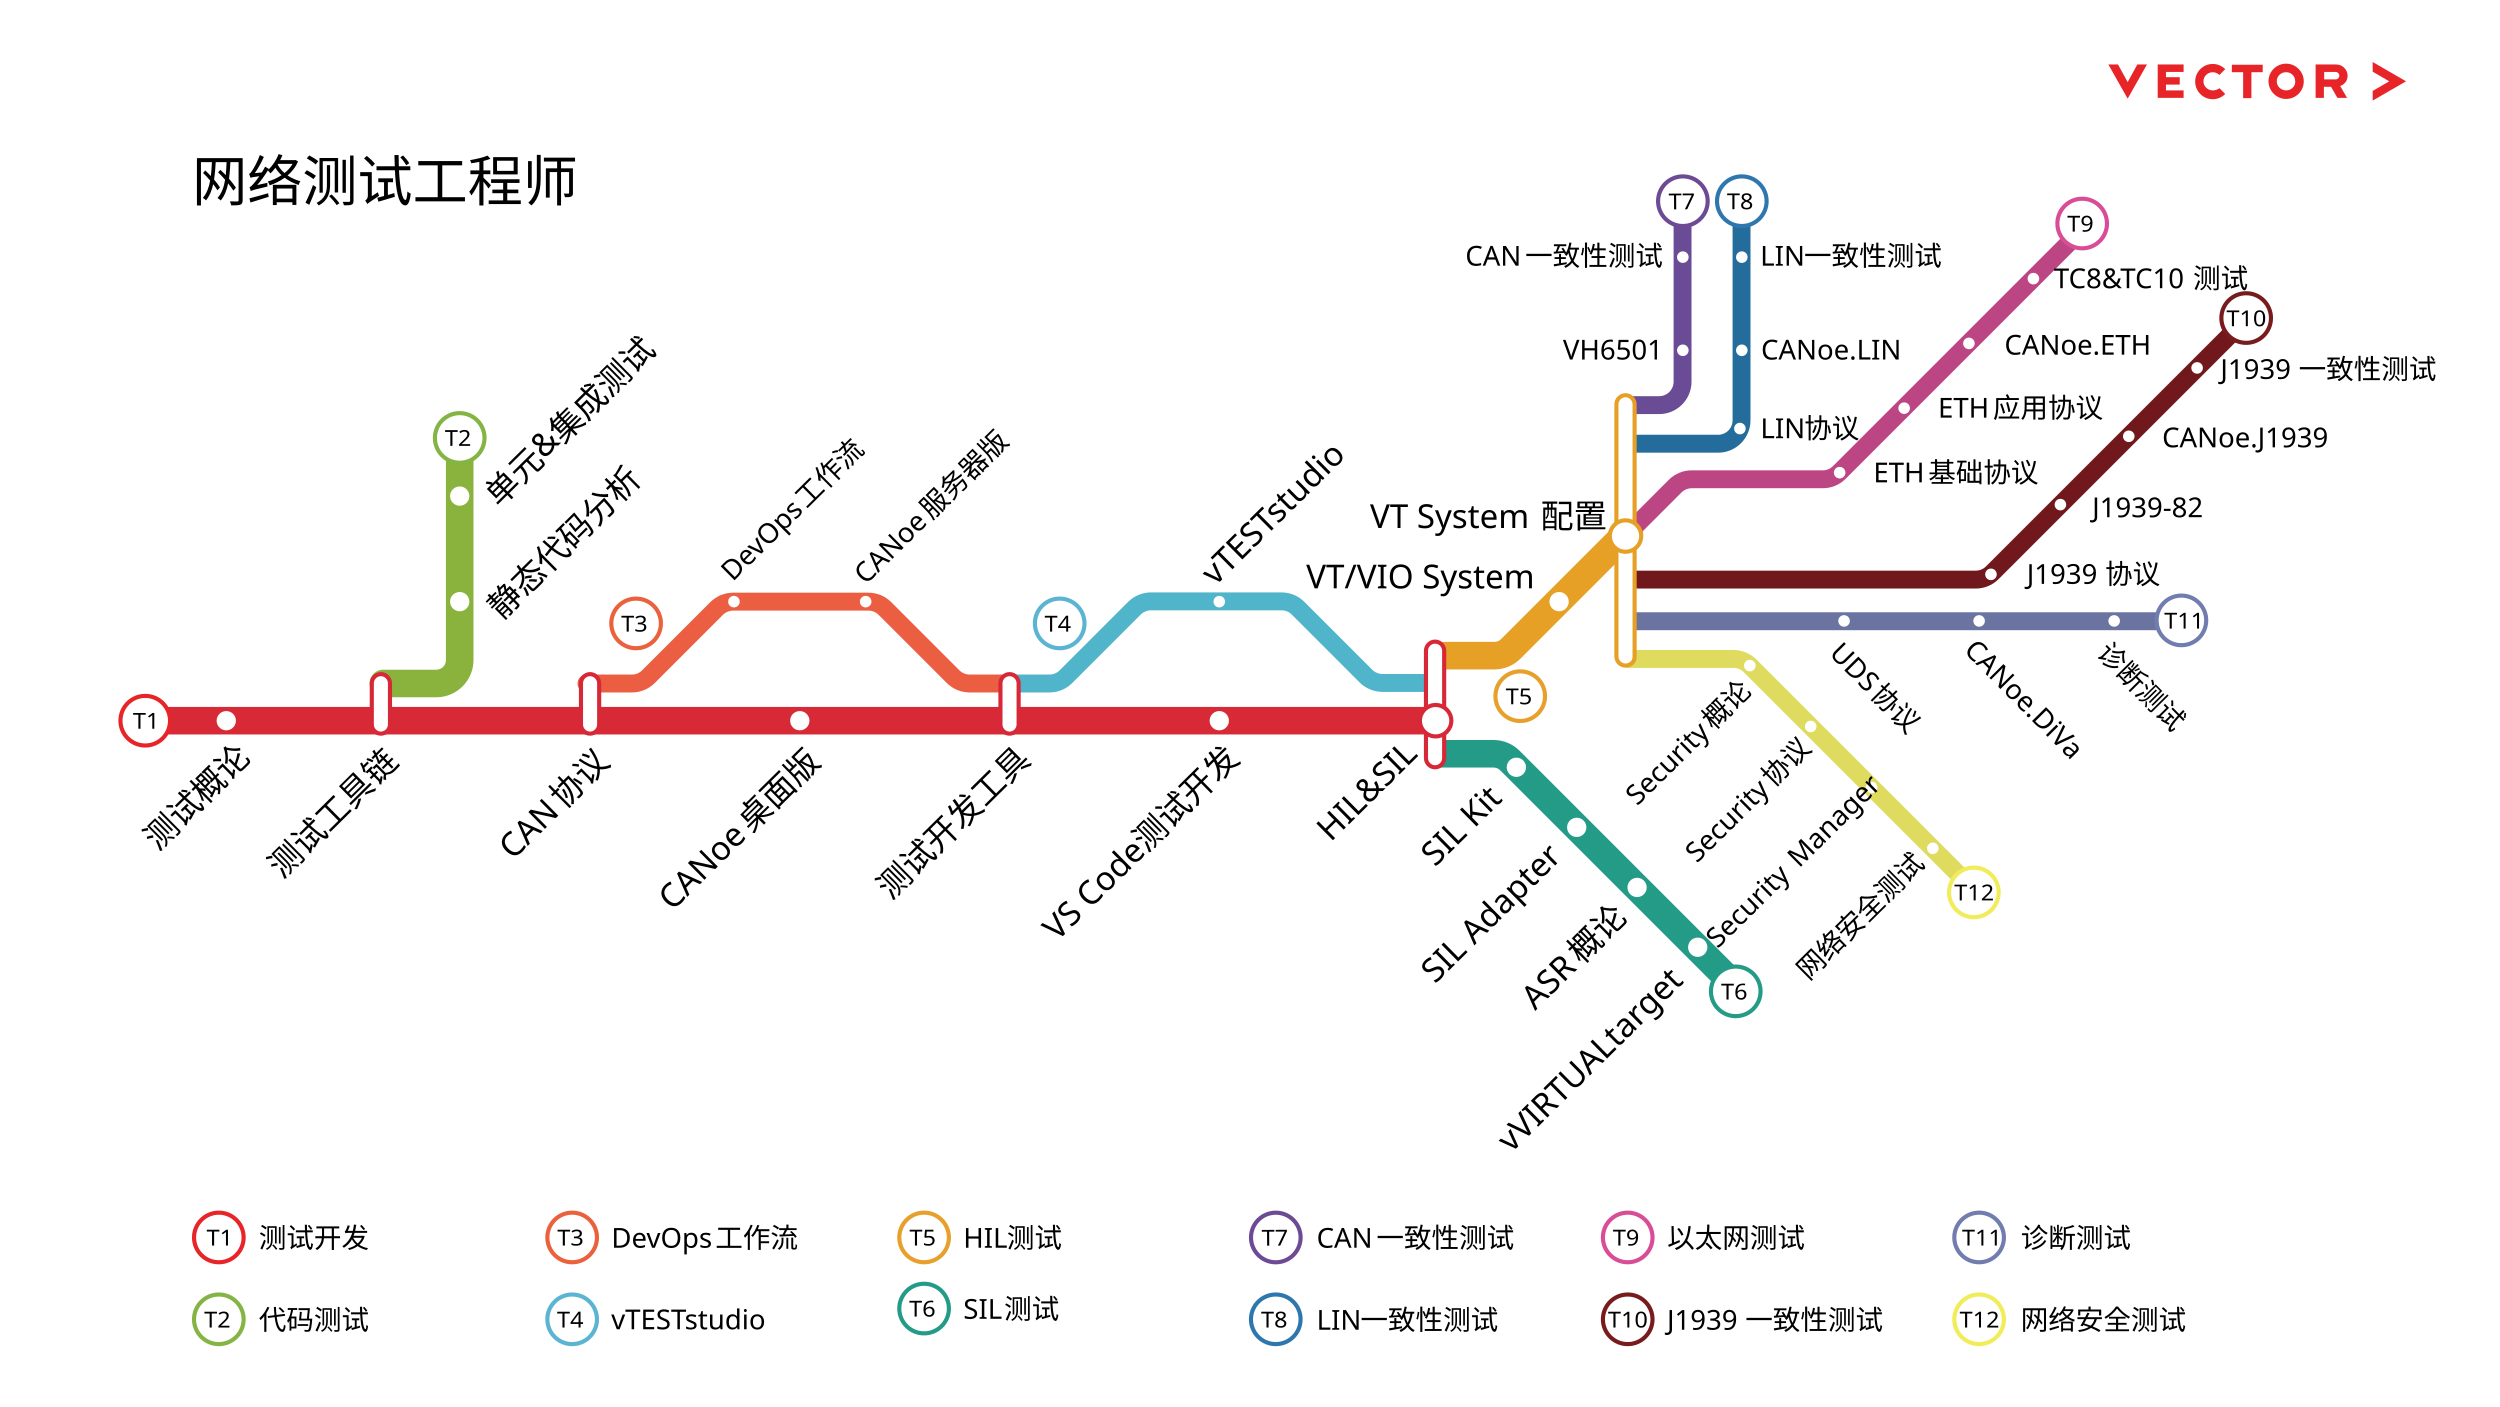
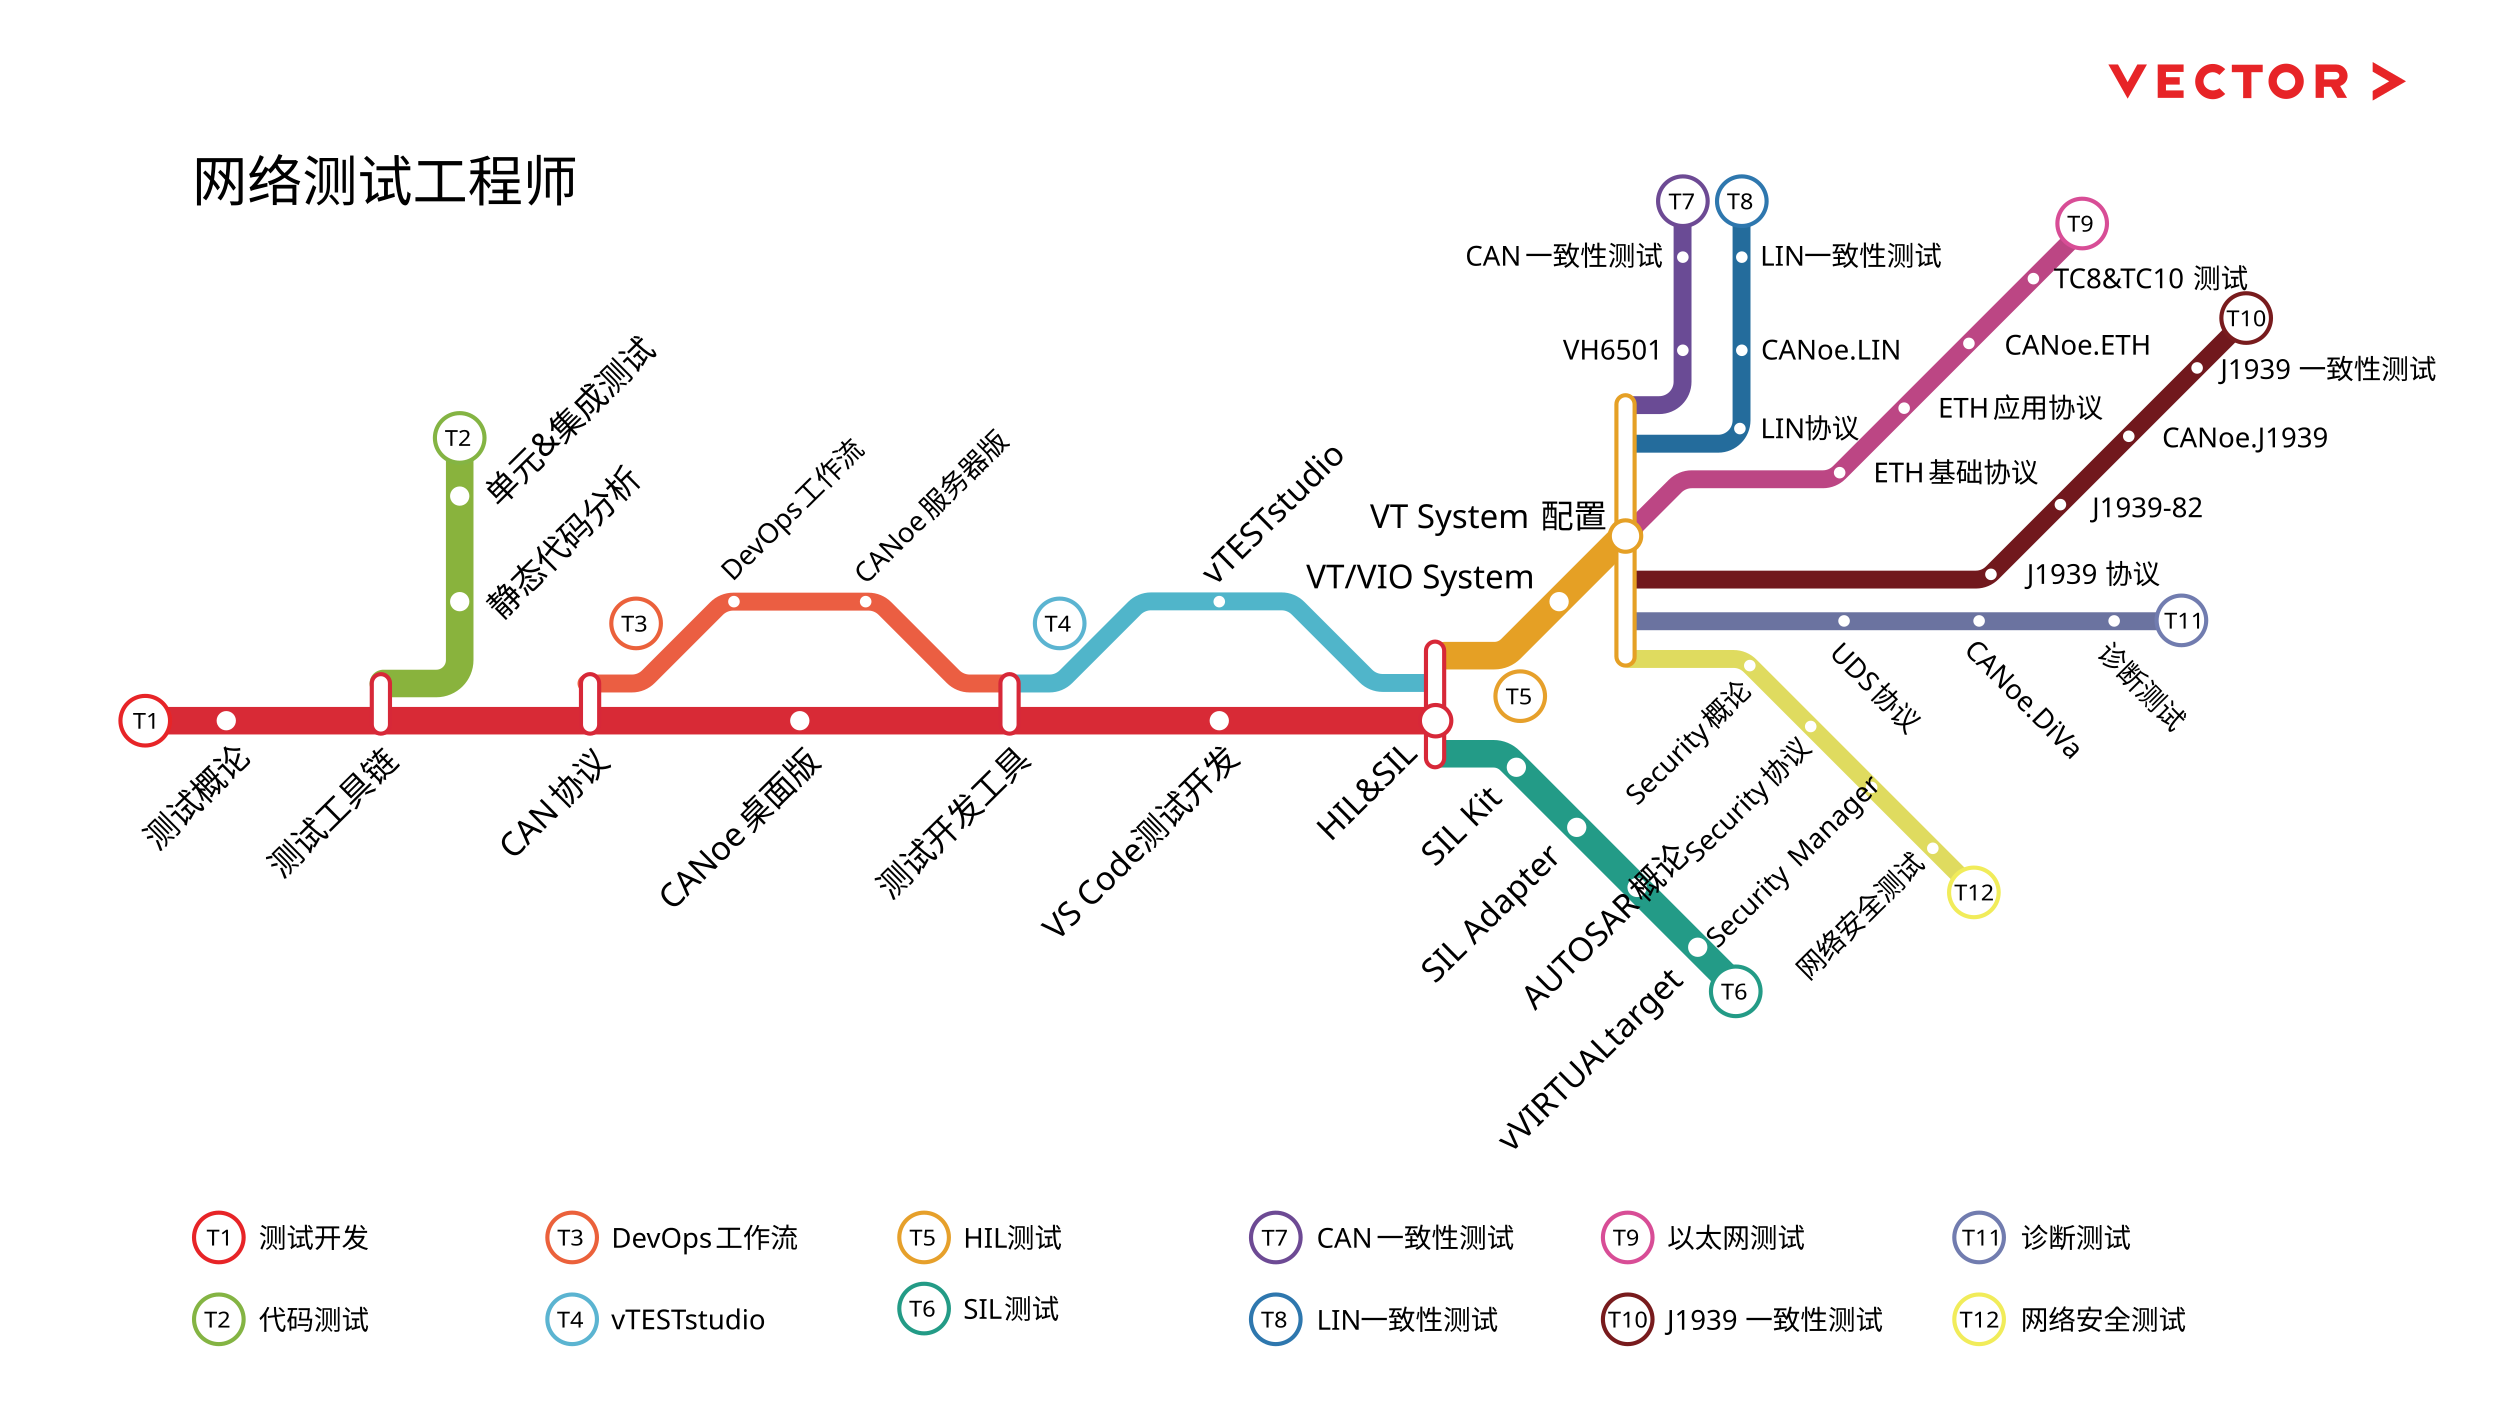
<svg xmlns="http://www.w3.org/2000/svg" version="1.1" x="0px" y="0px" viewBox="0 0 907.1 510.2" style="enable-background:new 0 0 907.1 510.2;" xml:space="preserve">
  <style type="text/css">
	.st0{fill:#FFFFFF;}
	.st1{fill:none;stroke:#D82A36;stroke-width:10;stroke-linecap:round;stroke-linejoin:round;stroke-miterlimit:10;}
	
		.st2{fill-rule:evenodd;clip-rule:evenodd;fill:none;stroke:#89B33D;stroke-width:6.5;stroke-linecap:round;stroke-linejoin:round;stroke-miterlimit:10;}
	
		.st3{fill-rule:evenodd;clip-rule:evenodd;fill:none;stroke:#EB5E42;stroke-width:6.5;stroke-linecap:round;stroke-linejoin:round;stroke-miterlimit:10;}
	.st4{fill:none;stroke:#50B5CA;stroke-width:10;stroke-linecap:round;stroke-linejoin:round;stroke-miterlimit:10;}
	.st5{fill:none;stroke:#E5A025;stroke-width:6.5;stroke-linecap:round;stroke-linejoin:round;stroke-miterlimit:10;}
	.st6{fill:none;stroke:#89B43B;stroke-width:6.5;stroke-linecap:round;stroke-linejoin:round;stroke-miterlimit:10;}
	.st7{fill:none;stroke:#89B33D;stroke-width:6.5;stroke-linecap:round;stroke-linejoin:round;stroke-miterlimit:10;}
	.st8{fill:none;stroke:#EB5E42;stroke-width:10;stroke-linecap:round;stroke-linejoin:round;stroke-miterlimit:10;}
	.st9{fill:none;stroke:#50B5CA;stroke-width:6.5;stroke-linecap:round;stroke-linejoin:round;stroke-miterlimit:10;}
	
		.st10{fill-rule:evenodd;clip-rule:evenodd;fill:none;stroke:#D82A36;stroke-width:10;stroke-linecap:round;stroke-linejoin:round;stroke-miterlimit:10;}
	.st11{fill:none;stroke:#EB5E42;stroke-width:6.5;stroke-linecap:round;stroke-linejoin:round;stroke-miterlimit:10;}
	
		.st12{fill-rule:evenodd;clip-rule:evenodd;fill:none;stroke:#50B5CA;stroke-width:6.5;stroke-linecap:round;stroke-linejoin:round;stroke-miterlimit:10;}
	
		.st13{fill-rule:evenodd;clip-rule:evenodd;fill:none;stroke:#E5A025;stroke-width:6.5;stroke-linecap:round;stroke-linejoin:round;stroke-miterlimit:10;}
	
		.st14{fill-rule:evenodd;clip-rule:evenodd;fill:none;stroke:#239B87;stroke-width:6.5;stroke-linecap:round;stroke-linejoin:round;stroke-miterlimit:10;}
	.st15{fill:none;stroke:#89B33D;stroke-width:10;stroke-linecap:round;stroke-linejoin:round;stroke-miterlimit:10;}
	.st16{fill:none;stroke:#E5A025;stroke-width:10;stroke-linecap:round;stroke-linejoin:round;stroke-miterlimit:10;}
	.st17{fill:none;stroke:#239B87;stroke-width:10;stroke-linecap:round;stroke-linejoin:round;stroke-miterlimit:10;}
	.st18{fill:none;stroke:#6A4B95;stroke-width:6.5;stroke-linecap:round;stroke-linejoin:round;stroke-miterlimit:10;}
	.st19{fill:none;stroke:#246C9C;stroke-width:6.5;stroke-linecap:round;stroke-linejoin:round;stroke-miterlimit:10;}
	.st20{fill:none;stroke:#BC4684;stroke-width:6.5;stroke-linecap:round;stroke-linejoin:round;stroke-miterlimit:10;}
	.st21{fill:none;stroke:#71181D;stroke-width:6.5;stroke-linecap:round;stroke-linejoin:round;stroke-miterlimit:10;}
	.st22{fill:none;stroke:#6B73A0;stroke-width:6.5;stroke-linecap:round;stroke-linejoin:round;stroke-miterlimit:10;}
	.st23{fill:none;stroke:#DFDB5F;stroke-width:6.5;stroke-linecap:round;stroke-linejoin:round;stroke-miterlimit:10;}
	.st24{fill:none;stroke:#239B87;stroke-width:6.5;stroke-linecap:round;stroke-linejoin:round;stroke-miterlimit:10;}
	.st25{fill:none;stroke:#6D79A7;stroke-width:6.5;stroke-linecap:round;stroke-linejoin:round;stroke-miterlimit:10;}
	.st26{display:none;}
	.st27{display:inline;opacity:0.5;fill:#DF5D42;}
	.st28{display:inline;}
	.st29{opacity:0.5;fill:#DF5D42;}
	.st30{display:inline;opacity:0.5;fill:#6C4A94;}
	.st31{display:inline;opacity:0.5;fill:#DD9C2C;}
	.st32{opacity:0.5;fill-rule:evenodd;clip-rule:evenodd;fill:#6A4A94;}
	.st33{opacity:0.5;fill-rule:evenodd;clip-rule:evenodd;fill:#E6B340;}
	.st34{display:inline;opacity:0.5;fill:#229C85;}
	.st35{opacity:0.5;fill:#229C85;}
	.st36{display:inline;opacity:0.5;fill:#89B43B;}
	.st37{opacity:0.5;fill:#DD9C2C;}
	.st38{opacity:0.5;fill:#4AACBE;}
	.st39{display:inline;opacity:0.5;fill:#8BB33D;}
	.st40{fill-rule:evenodd;clip-rule:evenodd;fill:#FFFFFF;stroke:#D72838;stroke-width:1.5;stroke-miterlimit:10;}
	.st41{fill-rule:evenodd;clip-rule:evenodd;fill:#FFFFFF;stroke:#4AACBE;stroke-width:1.5;stroke-miterlimit:10;}
	
		.st42{fill-rule:evenodd;clip-rule:evenodd;fill:#FFFFFF;stroke:#EB5E42;stroke-width:1.5;stroke-linecap:round;stroke-linejoin:round;stroke-miterlimit:10;}
	
		.st43{fill-rule:evenodd;clip-rule:evenodd;fill:none;stroke:#EB5E42;stroke-width:1.5;stroke-linecap:round;stroke-linejoin:round;stroke-miterlimit:10;}
	
		.st44{fill-rule:evenodd;clip-rule:evenodd;fill:#FFFFFF;stroke:#E5A025;stroke-width:1.5;stroke-linecap:round;stroke-linejoin:round;stroke-miterlimit:10;}
	.st45{fill-rule:evenodd;clip-rule:evenodd;fill:#FFFFFF;stroke:#DD9C2C;stroke-width:1.5;stroke-miterlimit:10;}
	.st46{fill-rule:evenodd;clip-rule:evenodd;fill:#FFFFFF;stroke:#6A74A1;stroke-width:1.5;stroke-miterlimit:10;}
	.st47{fill-rule:evenodd;clip-rule:evenodd;fill:#FFFFFF;stroke:#84AC3D;stroke-width:1.5;stroke-miterlimit:10;}
	
		.st48{fill-rule:evenodd;clip-rule:evenodd;fill:#FFFFFF;stroke:#50B5CA;stroke-width:1.5;stroke-linecap:round;stroke-linejoin:round;stroke-miterlimit:10;}
	.st49{fill-rule:evenodd;clip-rule:evenodd;fill:#FFFFFF;stroke:#DF5D42;stroke-width:1.5;stroke-miterlimit:10;}
	.st50{fill-rule:evenodd;clip-rule:evenodd;fill:#FFFFFF;stroke:#E72427;stroke-width:1.5;stroke-miterlimit:10;}
	.st51{fill-rule:evenodd;clip-rule:evenodd;fill:#FFFFFF;stroke:#84B443;stroke-width:1.5;stroke-miterlimit:10;}
	.st52{fill-rule:evenodd;clip-rule:evenodd;fill:#FFFFFF;stroke:#EB613B;stroke-width:1.5;stroke-miterlimit:10;}
	.st53{fill-rule:evenodd;clip-rule:evenodd;fill:#FFFFFF;stroke:#5BB4D1;stroke-width:1.5;stroke-miterlimit:10;}
	.st54{fill-rule:evenodd;clip-rule:evenodd;fill:#FFFFFF;stroke:#E6A02B;stroke-width:1.5;stroke-miterlimit:10;}
	
		.st55{fill-rule:evenodd;clip-rule:evenodd;fill:none;stroke:#239B86;stroke-width:1.5;stroke-linecap:round;stroke-linejoin:round;stroke-miterlimit:10;}
	
		.st56{fill-rule:evenodd;clip-rule:evenodd;fill:#FFFFFF;stroke:#239B86;stroke-width:1.5;stroke-linecap:round;stroke-linejoin:round;stroke-miterlimit:10;}
	
		.st57{fill-rule:evenodd;clip-rule:evenodd;fill:none;stroke:#6D4A94;stroke-width:1.5;stroke-linecap:round;stroke-linejoin:round;stroke-miterlimit:10;}
	
		.st58{fill-rule:evenodd;clip-rule:evenodd;fill:#FFFFFF;stroke:#6D4A94;stroke-width:1.5;stroke-linecap:round;stroke-linejoin:round;stroke-miterlimit:10;}
	.st59{fill-rule:evenodd;clip-rule:evenodd;fill:none;stroke:#2E77AE;stroke-width:1.5;stroke-miterlimit:10;}
	.st60{fill-rule:evenodd;clip-rule:evenodd;fill:#FFFFFF;stroke:#2E77AE;stroke-width:1.5;stroke-miterlimit:10;}
	
		.st61{fill-rule:evenodd;clip-rule:evenodd;fill:none;stroke:#D84D96;stroke-width:1.5;stroke-linecap:round;stroke-linejoin:round;stroke-miterlimit:22.926;}
	
		.st62{fill-rule:evenodd;clip-rule:evenodd;fill:#FFFFFF;stroke:#D84D96;stroke-width:1.5;stroke-linecap:round;stroke-linejoin:round;stroke-miterlimit:22.926;}
	
		.st63{fill-rule:evenodd;clip-rule:evenodd;fill:none;stroke:#781B1D;stroke-width:1.5;stroke-linecap:round;stroke-linejoin:round;stroke-miterlimit:10;}
	
		.st64{fill-rule:evenodd;clip-rule:evenodd;fill:#FFFFFF;stroke:#781B1D;stroke-width:1.5;stroke-linecap:round;stroke-linejoin:round;stroke-miterlimit:10;}
	.st65{fill-rule:evenodd;clip-rule:evenodd;fill:#FFFFFF;stroke:#717CAF;stroke-width:1.5;stroke-miterlimit:10;}
	.st66{font-family:'Inter-Regular-Adobe';}
	.st67{font-size:8px;}
	.st68{fill:none;}
	.st69{font-family:'NotoSansCJKsc-Medium-GBpc-EUC-H';}
	.st70{font-size:10px;}
	
		.st71{fill-rule:evenodd;clip-rule:evenodd;fill:#FFFFFF;stroke:#F1EC5A;stroke-width:1.5;stroke-linecap:round;stroke-linejoin:round;stroke-miterlimit:22.926;}
	.st72{font-family:'NotoSansCJKsc-Regular-GBpc-EUC-H';}
	.st73{font-size:12px;}
	.st74{font-family:'SourceHanSansSC-Regular-GBpc-EUC-H';}
	.st75{font-family:'NotoSansCJKsc-Bold-GBpc-EUC-H';}
	.st76{font-size:20px;}
	.st77{fill:#E72427;}
</style>
  <g id="背景">
    <rect x="-8.5" y="-8.5" class="st0" width="924.1" height="527.2" />
  </g>
  <g id="线路">
    <line class="st1" x1="52.7" y1="261.5" x2="517.3" y2="261.5" />
    <path class="st15" d="M139.1,248h19.2c4.7,0,8.5-3.8,8.5-8.5v-77.7" />
    <path class="st11" d="M212.8,248h16.5c2.3,0,4.4-0.9,6-2.5l24.7-24.7c1.6-1.6,3.8-2.5,6-2.5h49.1c2.3,0,4.4,0.9,6,2.5l24.7,24.7   c1.6,1.6,3.8,2.5,6,2.5h15.6" />
    <path class="st9" d="M365.8,248h15c2.3,0,4.4-0.9,6-2.5l24.8-24.8c1.6-1.6,3.8-2.5,6-2.5h47.4c2.3,0,4.4,0.9,6,2.5l24.6,24.6   c1.6,1.6,3.8,2.5,6,2.5h15.5" />
    <path class="st16" d="M524.1,237.9h18.1c2.3,0,4.4-0.9,6-2.5l43-43" />
    <path class="st17" d="M522.1,273.5h19.8c2.3,0,4.4,0.9,6,2.5l80.7,80.7" />
    <path class="st18" d="M591.8,147h10.2c4.7,0,8.5-3.8,8.5-8.5V76" />
    <path class="st19" d="M591.8,161h31.6c4.7,0,8.5-3.8,8.5-8.5V79" />
    <path class="st20" d="M591.8,192.4l16-16c1.6-1.6,3.8-2.5,6-2.5h47.6c2.3,0,4.4-0.9,6-2.5l84.3-84.3" />
    <path class="st21" d="M589.8,210.3h127.1c2.3,0,4.4-0.9,6-2.5l88.9-88.9" />
    <line class="st22" x1="591.2" y1="225.4" x2="786.5" y2="225.4" />
    <path class="st23" d="M591.2,239.1h37.8c2.3,0,4.4,0.9,6,2.5l77.4,77.4" />
  </g>
  <g id="延申" class="st26">
</g>
  <g id="站点">
    <path class="st40" d="M138.2,266.2L138.2,266.2c-1.8,0-3.3-1.5-3.3-3.3v-15c0-1.8,1.5-3.3,3.3-3.3l0,0c1.8,0,3.3,1.5,3.3,3.3v15   C141.5,264.7,140,266.2,138.2,266.2z" />
    <path class="st40" d="M214.1,266.2L214.1,266.2c-1.8,0-3.3-1.5-3.3-3.3v-15c0-1.8,1.5-3.3,3.3-3.3h0c1.8,0,3.3,1.5,3.3,3.3v15   C217.4,264.7,215.9,266.2,214.1,266.2z" />
    <path class="st40" d="M366.3,266.2L366.3,266.2c-1.8,0-3.3-1.5-3.3-3.3v-15c0-1.8,1.5-3.3,3.3-3.3h0c1.8,0,3.3,1.5,3.3,3.3v15   C369.6,264.7,368.1,266.2,366.3,266.2z" />
    <g>
      <path class="st40" d="M520.7,278.4L520.7,278.4c-1.8,0-3.3-1.5-3.3-3.3v-39c0-1.8,1.5-3.3,3.3-3.3l0,0c1.8,0,3.3,1.5,3.3,3.3v39    C524,276.9,522.5,278.4,520.7,278.4z" />
      <circle class="st40" cx="520.9" cy="261.5" r="5.7" />
    </g>
    <g>
      <path class="st44" d="M589.8,241.5L589.8,241.5c-1.8,0-3.3-1.5-3.3-3.3v-91.5c0-1.8,1.5-3.3,3.3-3.3l0,0c1.8,0,3.3,1.5,3.3,3.3    v91.5C593.2,240,591.7,241.5,589.8,241.5z" />
      <circle class="st44" cx="589.8" cy="194.5" r="5.7" />
    </g>
    <circle class="st0" cx="82.1" cy="261.5" r="3.5" />
    <circle class="st0" cx="166.8" cy="218.3" r="3.5" />
    <circle class="st0" cx="166.8" cy="180" r="3.5" />
    <circle class="st0" cx="290.2" cy="261.5" r="3.5" />
    <circle class="st0" cx="442.4" cy="261.5" r="3.5" />
    <circle class="st0" cx="550.2" cy="278.4" r="3.5" />
    <circle class="st0" cx="616" cy="343.7" r="3.5" />
    <circle class="st0" cx="594" cy="322" r="3.5" />
    <circle class="st0" cx="572.1" cy="300.2" r="3.5" />
    <circle class="st0" cx="565.7" cy="218.3" r="3.5" />
    <circle class="st0" cx="266.3" cy="218.3" r="2.1" />
    <circle class="st0" cx="314.1" cy="218.3" r="2.1" />
    <circle class="st0" cx="442.4" cy="218.3" r="2.1" />
    <circle class="st0" cx="634.9" cy="241.5" r="2.1" />
    <circle class="st0" cx="701.3" cy="307.8" r="2.1" />
    <circle class="st0" cx="679.1" cy="285.7" r="2.1" />
    <circle class="st0" cx="657" cy="263.6" r="2.1" />
    <circle class="st0" cx="797.2" cy="133.5" r="2.1" />
    <circle class="st0" cx="722.4" cy="208.4" r="2.1" />
    <circle class="st0" cx="747.6" cy="183.1" r="2.1" />
    <circle class="st0" cx="772.4" cy="158.3" r="2.1" />
    <circle class="st0" cx="667.5" cy="171.5" r="2.1" />
    <circle class="st0" cx="737.8" cy="101.1" r="2.1" />
    <circle class="st0" cx="714.4" cy="124.6" r="2.1" />
    <circle class="st0" cx="690.9" cy="148.1" r="2.1" />
    <circle class="st0" cx="631.3" cy="155.5" r="2.1" />
    <circle class="st0" cx="632" cy="127.1" r="2.1" />
    <circle class="st0" cx="632" cy="93.3" r="2.1" />
    <circle class="st0" cx="610.6" cy="127.1" r="2.1" />
    <circle class="st0" cx="610.6" cy="93.3" r="2.1" />
    <circle class="st0" cx="767.1" cy="225.3" r="2.1" />
    <circle class="st0" cx="669.1" cy="225.3" r="2.1" />
    <circle class="st0" cx="718.1" cy="225.3" r="2.1" />
  </g>
  <g id="路线名">
    <g>
      <circle class="st50" cx="79.4" cy="449" r="9" />
      <text transform="matrix(1.0644 0 0 1 74.9515 451.9234)" class="st66 st67">T1</text>
    </g>
    <g>
      <circle class="st50" cx="52.7" cy="261.5" r="9" />
      <text transform="matrix(1.0644 0 0 1 48.2247 264.4154)" class="st66 st67">T1</text>
    </g>
    <rect x="93.9" y="443.9" class="st68" width="101.1" height="10.1" />
    <text transform="matrix(1 0 0 1 93.8976 452.7337)" class="st69 st70">测试开发</text>
    <g>
      <circle class="st51" cx="79.4" cy="478.7" r="9" />
      <text transform="matrix(1.0644 0 0 1 74.0865 481.6734)" class="st66 st67">T2</text>
    </g>
    <g>
      <circle class="st51" cx="166.8" cy="158.9" r="9" />
      <text transform="matrix(1.0644 0 0 1 161.4198 161.7893)" class="st66 st67">T2</text>
    </g>
    <rect x="93.9" y="473.7" class="st68" width="101.1" height="10.1" />
    <text transform="matrix(1 0 0 1 93.8976 482.4837)" class="st69 st70">代码测试     </text>
    <g>
      <circle class="st52" cx="207.6" cy="449" r="9" />
      <text transform="matrix(1.0644 0 0 1 202.2201 451.9234)" class="st66 st67">T3</text>
    </g>
    <g>
      <circle class="st52" cx="230.8" cy="226.2" r="9" />
      <text transform="matrix(1.0644 0 0 1 225.3932 229.1654)" class="st66 st67">T3</text>
    </g>
    <rect x="221.8" y="443.9" class="st68" width="101.1" height="10.1" />
    <text transform="matrix(1 0 0 1 221.8315 452.7337)">
      <tspan x="0" y="0" class="st66 st70">DevOps</tspan>
      <tspan x="37.7" y="0" class="st69 st70">工作流</tspan>
    </text>
    <g>
      <circle class="st53" cx="207.6" cy="478.7" r="9" />
      <text transform="matrix(1.0644 0 0 1 202.0995 481.6734)" class="st66 st67">T4</text>
    </g>
    <g>
      <circle class="st53" cx="384.5" cy="226.2" r="9" />
      <text transform="matrix(1.0644 0 0 1 379.0221 229.1654)" class="st66 st67">T4</text>
    </g>
    <rect x="221.8" y="473.7" class="st68" width="101.1" height="10.1" />
    <text transform="matrix(1 0 0 1 221.7717 482.3216)" class="st66 st70">vTESTstudio</text>
    <g>
      <circle class="st54" cx="335.3" cy="449" r="9" />
      <text transform="matrix(1.0644 0 0 1 329.9906 451.9234)" class="st66 st67">T5</text>
    </g>
    <g>
      <circle class="st54" cx="551.6" cy="252.6" r="9" />
      <text transform="matrix(1.0644 0 0 1 546.3329 255.5412)" class="st66 st67">T5</text>
    </g>
    <rect x="349.5" y="443.9" class="st68" width="101.1" height="10.1" />
    <text transform="matrix(1 0 0 1 349.5221 452.7337)">
      <tspan x="0" y="0" class="st66 st70">HIL</tspan>
      <tspan x="15.8" y="0" class="st69 st70">测试</tspan>
    </text>
    <g>
      <circle class="st55" cx="335.3" cy="474.8" r="9" />
      <text transform="matrix(1.0644 0 0 1 329.8764 477.7092)" class="st66 st67">T6</text>
    </g>
    <g>
      <circle class="st56" cx="629.8" cy="359.7" r="9" />
      <text transform="matrix(1.0644 0 0 1 624.4588 362.6654)" class="st66 st67">T6</text>
    </g>
    <rect x="349.5" y="469.7" class="st68" width="101.1" height="10.1" />
    <text transform="matrix(1 0 0 1 349.5221 478.5195)">
      <tspan x="0" y="0" class="st66 st70">SIL</tspan>
      <tspan x="14.8" y="0" class="st69 st70">测试</tspan>
    </text>
    <g>
      <ellipse transform="matrix(1 -6.751167e-03 6.751167e-03 1 -3.0206 3.1356)" class="st57" cx="462.9" cy="449" rx="9" ry="9" />
      <text transform="matrix(1.0644 -7.184699e-03 6.750000e-03 1 457.7887 451.9932)" class="st66 st67">T7</text>
    </g>
    <g>
      <ellipse transform="matrix(1 -6.751167e-03 6.751167e-03 1 -0.4788 4.1239)" class="st58" cx="610.6" cy="73" rx="9" ry="9" />
      <text transform="matrix(1.0644 -7.184699e-03 6.750000e-03 1 605.4553 75.9844)" class="st66 st67">T7</text>
    </g>
    <rect x="477.7" y="443.9" class="st68" width="101.1" height="10.1" />
    <text transform="matrix(1 0 0 1 477.7152 452.7337)">
      <tspan x="0" y="0" class="st66 st70">CAN</tspan>
      <tspan x="21.7" y="0" class="st69 st70">一致性测试</tspan>
    </text>
    <g>
      <circle class="st59" cx="462.9" cy="478.7" r="9" />
      <text transform="matrix(1.0644 0 0 1 457.5494 481.6734)" class="st66 st67">T8</text>
    </g>
    <g>
      <circle class="st60" cx="632" cy="73" r="9" />
      <text transform="matrix(1.0644 0 0 1 626.5911 75.9146)" class="st66 st67">T8</text>
    </g>
    <rect x="477.7" y="473.7" class="st68" width="101.1" height="10.1" />
    <text transform="matrix(1 0 0 1 477.7152 482.4837)">
      <tspan x="0" y="0" class="st66 st70">LIN</tspan>
      <tspan x="15.9" y="0" class="st69 st70">一致性测试</tspan>
    </text>
    <g>
      <circle class="st61" cx="590.6" cy="449" r="9" />
      <text transform="matrix(1.0644 0 0 1 585.2099 451.9234)" class="st66 st67">T9</text>
    </g>
    <g>
      <circle class="st62" cx="755.5" cy="81.1" r="9" />
      <text transform="matrix(1.0644 0 0 1 750.077 84.0317)" class="st66 st67">T9</text>
    </g>
    <rect x="604.9" y="443.9" class="st68" width="101.1" height="10.1" />
    <text transform="matrix(1 0 0 1 604.9126 452.7337)" class="st69 st70">以太网测试</text>
    <g>
      <circle class="st63" cx="590.6" cy="478.7" r="9" />
      <text transform="matrix(1.0644 0 0 1 583.4318 481.6734)" class="st66 st67">T10</text>
    </g>
    <g>
      <circle class="st64" cx="815" cy="115.4" r="9" />
      <text transform="matrix(1.0644 0 0 1 807.8416 118.3676)" class="st66 st67">T10</text>
    </g>
    <rect x="604.9" y="473.7" class="st68" width="101.1" height="10.1" />
    <text transform="matrix(1 0 0 1 604.8518 482.4837)">
      <tspan x="0" y="0" class="st66 st70">J1939</tspan>
      <tspan x="28.4" y="0" class="st69 st70">一致性测试</tspan>
    </text>
    <g>
      <circle class="st65" cx="718.1" cy="449" r="9" />
      <text transform="matrix(1.0644 0 0 1 711.8868 451.9234)" class="st66 st67">T11</text>
    </g>
    <g>
      <circle class="st65" cx="791.5" cy="225.1" r="9" />
      <text transform="matrix(1.0644 0 0 1 785.2684 228.0758)" class="st66 st67">T11</text>
    </g>
    <rect x="733.2" y="443.9" class="st68" width="101.1" height="10.1" />
    <text transform="matrix(1 0 0 1 733.1985 452.7337)" class="st69 st70">诊断测试</text>
    <g>
      <circle class="st71" cx="718.1" cy="478.7" r="9" />
      <text transform="matrix(1.0644 0 0 1 711.0214 481.6734)" class="st66 st67">T12</text>
    </g>
    <g>
      <circle class="st71" cx="716.2" cy="323.8" r="9" />
      <text transform="matrix(1.0644 0 0 1 709.0875 326.7096)" class="st66 st67">T12</text>
    </g>
    <rect x="733.2" y="473.7" class="st68" width="101.1" height="10.1" />
    <text transform="matrix(1 0 0 1 733.199 482.4847)" class="st69 st70">网络安全测试</text>
  </g>
  <g id="站点文字">
    <text transform="matrix(0.711 -0.7032 0.7032 0.711 57.3063 309.0526)" class="st72 st73">测试概论</text>
    <text transform="matrix(0.711 -0.7032 0.7032 0.711 102.4108 319.1161)" class="st72 st73">测试工具链</text>
    <text transform="matrix(0.711 -0.7032 0.7032 0.711 186.0759 312.2684)">
      <tspan x="0" y="0" class="st66 st73">CAN</tspan>
      <tspan x="26.1" y="0" class="st72 st73">协议</tspan>
    </text>
    <text transform="matrix(0.711 -0.7032 0.7032 0.711 323.2858 326.8046)" class="st72 st73">测试开发工具</text>
    <text transform="matrix(0.711 -0.7032 0.7032 0.711 383.4938 341.7977)" class="st72 st73">VS Code测试开发</text>
    <text transform="matrix(0.711 -0.7032 0.7032 0.711 243.9528 330.7499)">
      <tspan x="0" y="0" class="st66 st73">CANoe</tspan>
      <tspan x="40.3" y="0" class="st72 st73">桌面版</tspan>
    </text>
    <text transform="matrix(0.711 -0.7032 0.7032 0.711 482.8239 305.6854)" class="st66 st73">HIL&amp;SIL</text>
    <text transform="matrix(0.711 -0.7032 0.7032 0.711 520.6657 314.7723)" class="st66 st73">SIL Kit</text>
    <text transform="matrix(0.711 -0.7032 0.7032 0.711 520.6657 357.1512)" class="st66 st73">SIL Adapter</text>
    <text transform="matrix(0.711 -0.7032 0.7032 0.711 548.2946 418.5048)" class="st66 st73">vVIRTUALtarget</text>
    <text transform="matrix(0.711 -0.7032 0.7032 0.711 557.006 366.8417)">
-       <tspan x="0" y="0" class="st66 st73">ASR</tspan>
-       <tspan x="23.7" y="0" class="st72 st73">概论</tspan>
+       <tspan x="0" y="0" class="st66 st73">AUTOSAR</tspan>
+       <tspan x="55.3" y="0" class="st72 st73">概论</tspan>
    </text>
    <text transform="matrix(0.711 -0.7032 0.7032 0.711 181.0124 184.3612)" class="st74 st73">单元&amp;集成测试</text>
    <text transform="matrix(0.711 -0.7032 0.7032 0.711 182.0539 225.1385)" class="st72 st73">静态代码分析</text>
    <text transform="matrix(0.711 -0.7032 0.7032 0.711 265.8273 211.2274)">
      <tspan x="0" y="0" class="st66 st70">DevOps</tspan>
      <tspan x="37.7" y="0" class="st72 st70">工作流</tspan>
    </text>
    <text transform="matrix(0.711 -0.7032 0.7032 0.711 314.0978 212.37)">
      <tspan x="0" y="0" class="st66 st70">CANoe</tspan>
      <tspan x="33.6" y="0" class="st72 st70">服务器版</tspan>
    </text>
    <text transform="matrix(0.711 -0.7032 0.7032 0.711 440.8757 212.7899)" class="st66 st73">vTESTstudio</text>
    <rect x="462.7" y="203.1" class="st68" width="109.1" height="10.7" />
    <text transform="matrix(1 0 0 1 473.9397 213.4809)" class="st66 st73">VT/VIO System</text>
    <rect x="480.8" y="181" class="st68" width="102.1" height="10.7" />
    <text transform="matrix(1 0 0 1 493.9654 191.5848)">
      <tspan x="0" y="0" class="st66 st73"> VT System</tspan>
      <tspan x="65" y="0" class="st74 st73">配置</tspan>
    </text>
    <rect x="529.8" y="87.6" class="st68" width="73.6" height="10.7" />
    <text transform="matrix(1 0 0 1 531.673 96.3978)">
      <tspan x="0" y="0" class="st66 st70">CAN</tspan>
      <tspan x="21.7" y="0" class="st74 st70">一致性测试</tspan>
    </text>
    <rect x="679.7" y="166.2" class="st68" width="85.3" height="10.7" />
    <text transform="matrix(1 0 0 1 679.7452 175.0136)">
      <tspan x="0" y="0" class="st66 st70">ETH</tspan>
      <tspan x="19.9" y="0" class="st74 st70">基础协议</tspan>
    </text>
    <rect x="703.2" y="142.7" class="st68" width="89.6" height="10.7" />
    <text transform="matrix(1 0 0 1 703.1974 151.5335)">
      <tspan x="0" y="0" class="st66 st70">ETH</tspan>
      <tspan x="19.9" y="0" class="st74 st70">应用协议</tspan>
    </text>
    <rect x="716.2" y="120" class="st68" width="78.6" height="10.7" />
    <text transform="matrix(1 0 0 1 727.2946 128.6839)" class="st66 st70">CANoe.ETH</text>
    <rect x="743.7" y="95.8" class="st68" width="73.6" height="10.7" />
    <text transform="matrix(1 0 0 1 745.217 104.5752)">
      <tspan x="0" y="0" class="st66 st70">TC8&amp;TC10</tspan>
      <tspan x="50.5" y="0" class="st74 st70">测试</tspan>
    </text>
    <rect x="530.4" y="121.8" class="st68" width="73.6" height="10.7" />
    <text transform="matrix(1 0 0 1 567.0912 130.4547)" class="st66 st70">VH6501</text>
    <rect x="638.7" y="87.6" class="st68" width="73.6" height="9.9" />
    <text transform="matrix(1 0 0 1 638.6727 96.3979)">
      <tspan x="0" y="0" class="st66 st70">LIN</tspan>
      <tspan x="15.9" y="0" class="st74 st70">一致性测试</tspan>
    </text>
    <rect x="639" y="121.8" class="st68" width="73.6" height="10.7" />
    <text transform="matrix(1 0 0 1 638.9737 130.4548)" class="st66 st70">CANoe.LIN</text>
    <rect x="638.8" y="150.2" class="st68" width="73.6" height="10.7" />
    <text transform="matrix(1 0 0 1 638.7549 158.9869)">
      <tspan x="0" y="0" class="st66 st70">LIN</tspan>
      <tspan x="15.9" y="0" class="st74 st70">协议</tspan>
    </text>
    <rect x="735.4" y="203" class="st68" width="85.3" height="10.7" />
    <text transform="matrix(1 0 0 1 735.3964 211.846)">
      <tspan x="0" y="0" class="st66 st70">J1939</tspan>
      <tspan x="28.4" y="0" class="st74 st70">协议</tspan>
    </text>
    <rect x="759.1" y="179" class="st68" width="85.3" height="10.7" />
    <text transform="matrix(1 0 0 1 759.1255 187.6721)" class="st66 st70">J1939-82</text>
    <rect x="784.5" y="153.7" class="st68" width="85.3" height="10.7" />
    <text transform="matrix(1 0 0 1 784.5005 162.2995)" class="st66 st70">CANoe.J1939</text>
    <rect x="802.2" y="128.7" class="st68" width="85.3" height="9.5" />
    <text transform="matrix(1 0 0 1 805.6401 137.4976)">
      <tspan x="0" y="0" class="st66 st70">J1939</tspan>
      <tspan x="28.4" y="0" class="st74 st70">一致性测试</tspan>
    </text>
    <text transform="matrix(0.7032 0.711 -0.711 0.7032 760.3726 237.375)" class="st74 st70">诊断测试</text>
    <text transform="matrix(0.7032 0.711 -0.711 0.7032 712.2368 236.2617)" class="st66 st70">CANoe.DiVa</text>
    <text transform="matrix(0.7032 0.711 -0.711 0.7032 663.3804 237.3747)">
      <tspan x="0" y="0" class="st66 st70">UDS</tspan>
      <tspan x="21.1" y="0" class="st74 st70">协议</tspan>
    </text>
    <text transform="matrix(0.711 -0.7032 0.7032 0.711 594.0439 292.5966)">
      <tspan x="0" y="0" class="st66 st70">Security</tspan>
      <tspan x="39" y="0" class="st74 st70">概论</tspan>
    </text>
    <text transform="matrix(0.711 -0.7032 0.7032 0.711 615.6879 313.3856)">
      <tspan x="0" y="0" class="st66 st70">Security</tspan>
      <tspan x="39" y="0" class="st74 st70">协议</tspan>
    </text>
    <text transform="matrix(0.711 -0.7032 0.7032 0.711 623.1879 344.3954)">
      <tspan x="0" y="0" class="st66 st70">Security</tspan>
      <tspan x="39" y="0" class="st66 st70"> Manager</tspan>
    </text>
    <text transform="matrix(0.711 -0.7032 0.7032 0.711 656.1262 355.9969)" class="st74 st70">网络安全测试</text>
  </g>
  <g id="路线序号">
</g>
  <g id="标题">
    <text transform="matrix(1 0 0 1 69.6919 72.9774)" class="st75 st76">网络测试</text>
    <text transform="matrix(1 0 0 1 149.6919 72.9774)" class="st75 st76">工程师</text>
    <g>
      <polygon class="st77" points="860.9,26 860.9,22.5 873,29.5 860.9,36.5 860.9,33 866.9,29.5   " />
      <path class="st77" d="M775.5,23.4l-3.5,6.4l-3.5-6.4H765l7,12.4l7-12.4H775.5z M802.9,32.8c-1.9,0-3.4-1.5-3.4-3.3    s1.5-3.3,3.4-3.3c0.9,0,1.7,0.4,2.4,1l2.1-2.1c-1.1-1.1-2.7-1.9-4.5-1.9c-3.5,0-6.4,2.8-6.4,6.4s2.9,6.4,6.4,6.4    c1.7,0,3.3-0.7,4.5-1.9l-2.1-2.1C804.7,32.5,803.8,32.8,802.9,32.8L802.9,32.8z M809.8,26.2h4.1v9.4h3v-9.4h4.1v-2.7h-11.2V26.2z     M782.9,35.5h9.4v-2.7h-6.4v-2.1h5V28h-5v-1.9h6.4v-2.7h-9.4V35.5z M829.5,23.1c-3.5,0-6.4,2.8-6.4,6.4c0,3.5,2.9,6.4,6.4,6.4    c3.5,0,6.4-2.8,6.4-6.4C835.9,26,833,23.1,829.5,23.1 M829.5,32.8c-1.9,0-3.4-1.5-3.4-3.3c0-1.9,1.5-3.3,3.4-3.3    c1.9,0,3.3,1.5,3.3,3.3C832.9,31.3,831.4,32.8,829.5,32.8 M851.8,27.5c0-2.2-1.8-4.1-4.1-4.1h-7.5v12.1h3v-4h2.6l2.3,4h3.5    l-2.5-4.3C850.8,30.6,851.8,29.2,851.8,27.5L851.8,27.5z M847.5,28.8h-4.2v-2.7h4.2c0.7,0,1.3,0.6,1.3,1.4    C848.8,28.2,848.2,28.8,847.5,28.8" />
    </g>
  </g>
</svg>
